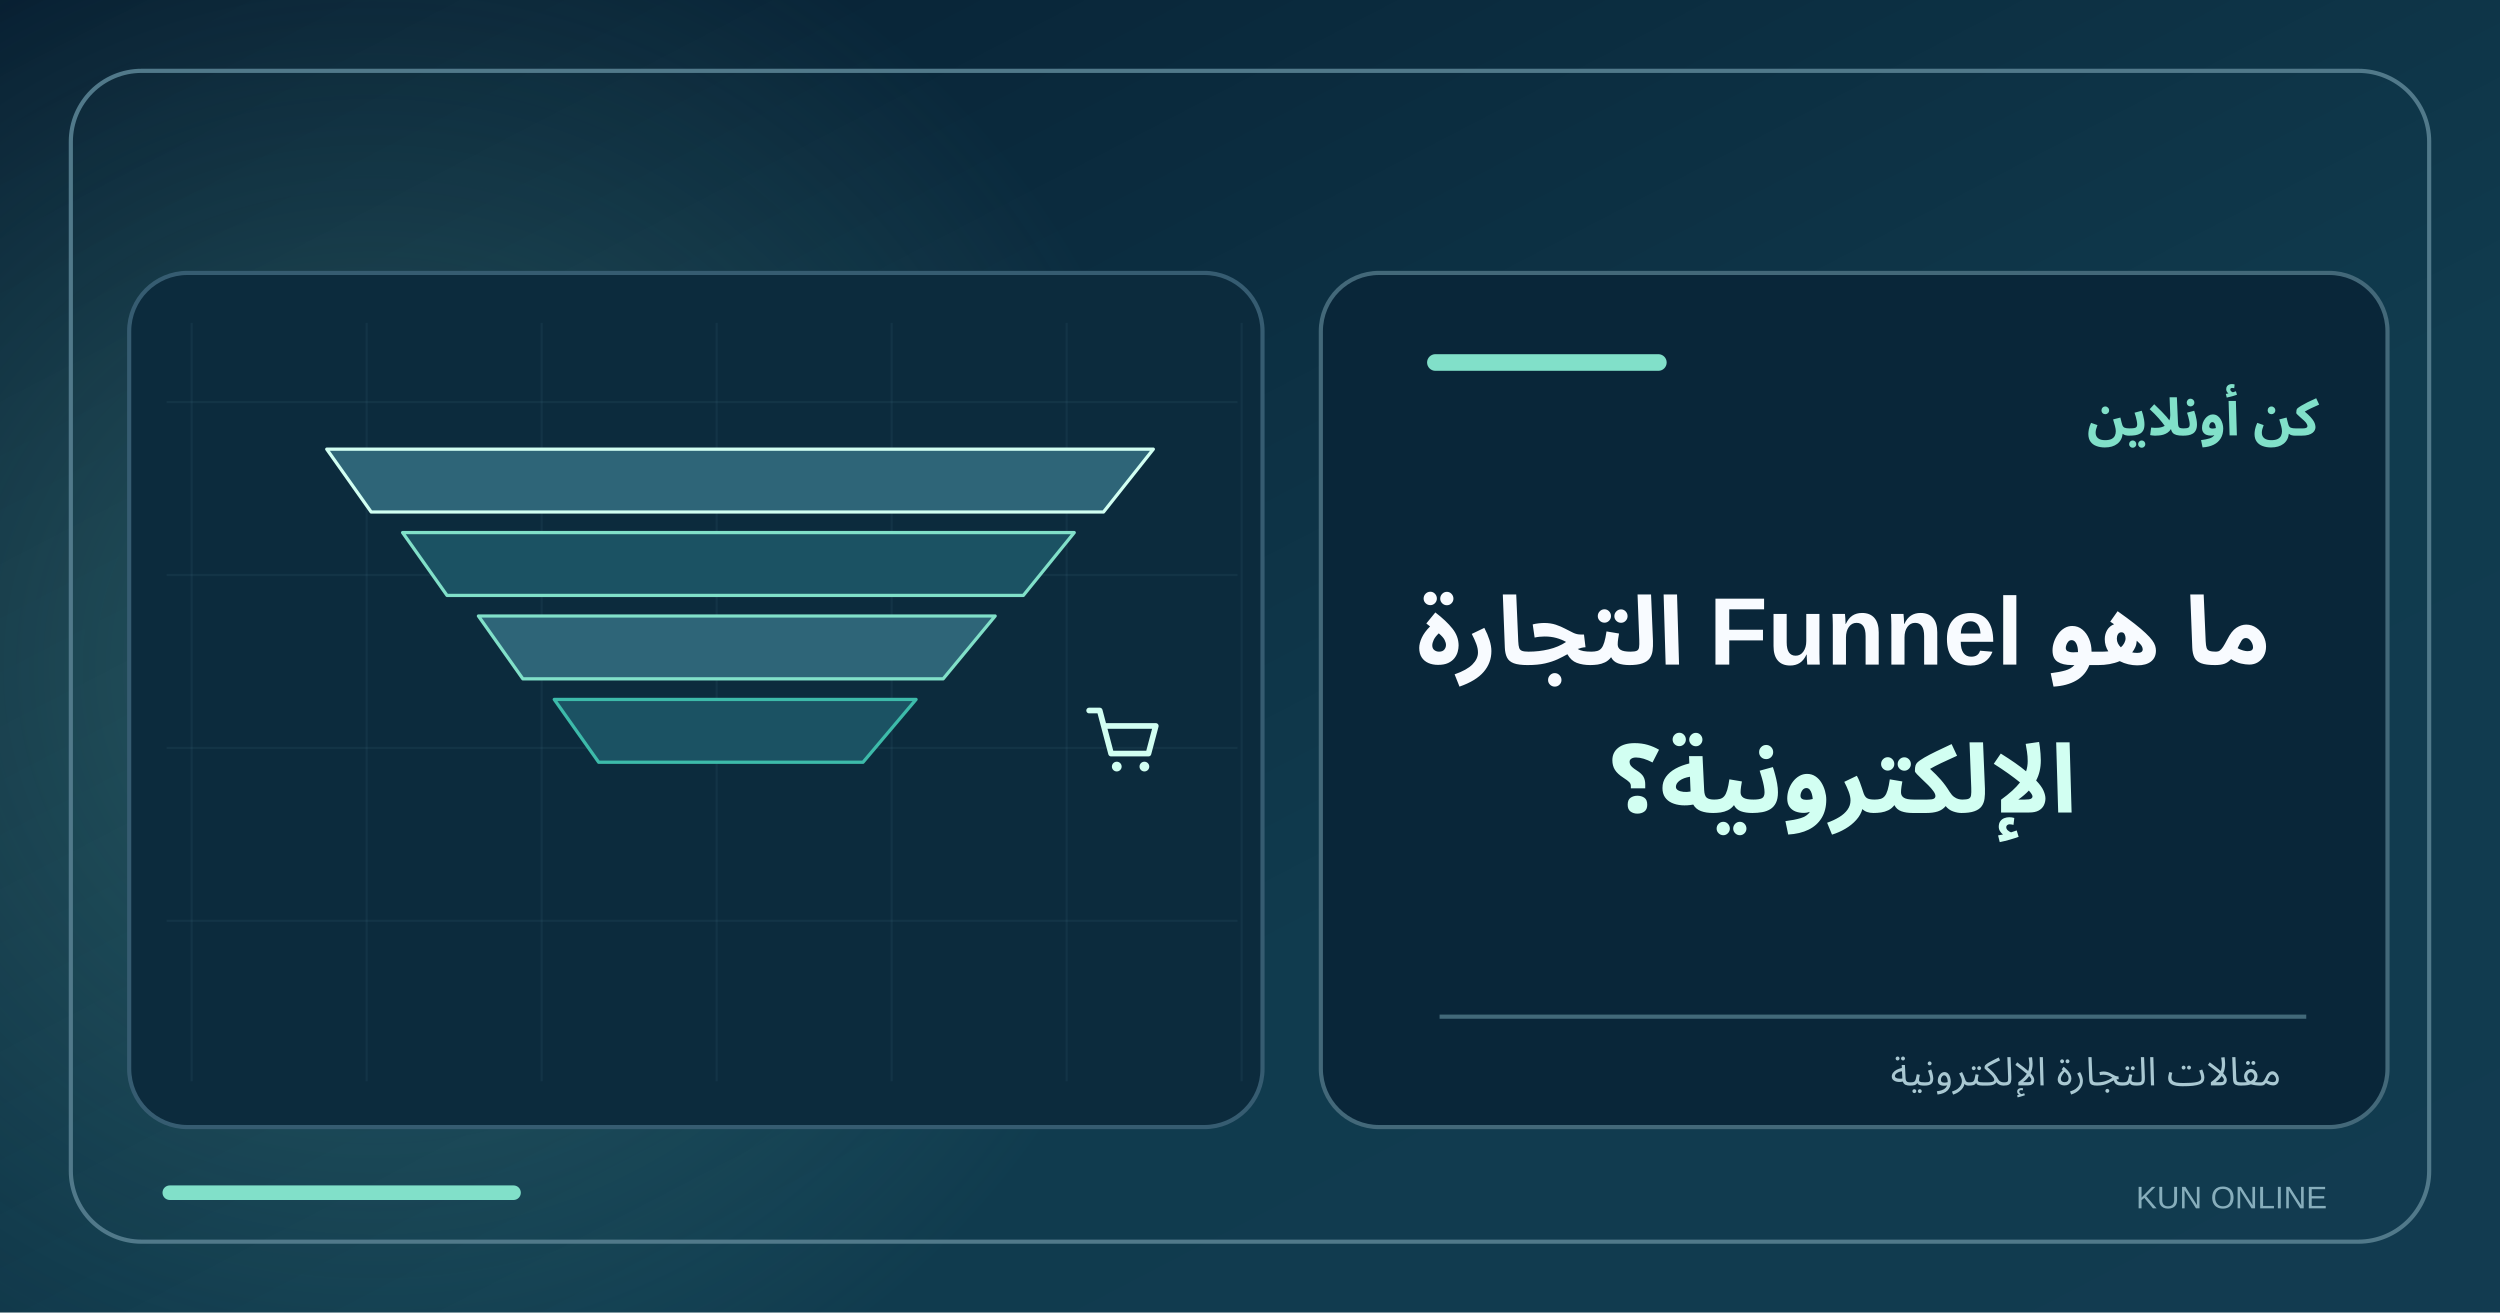
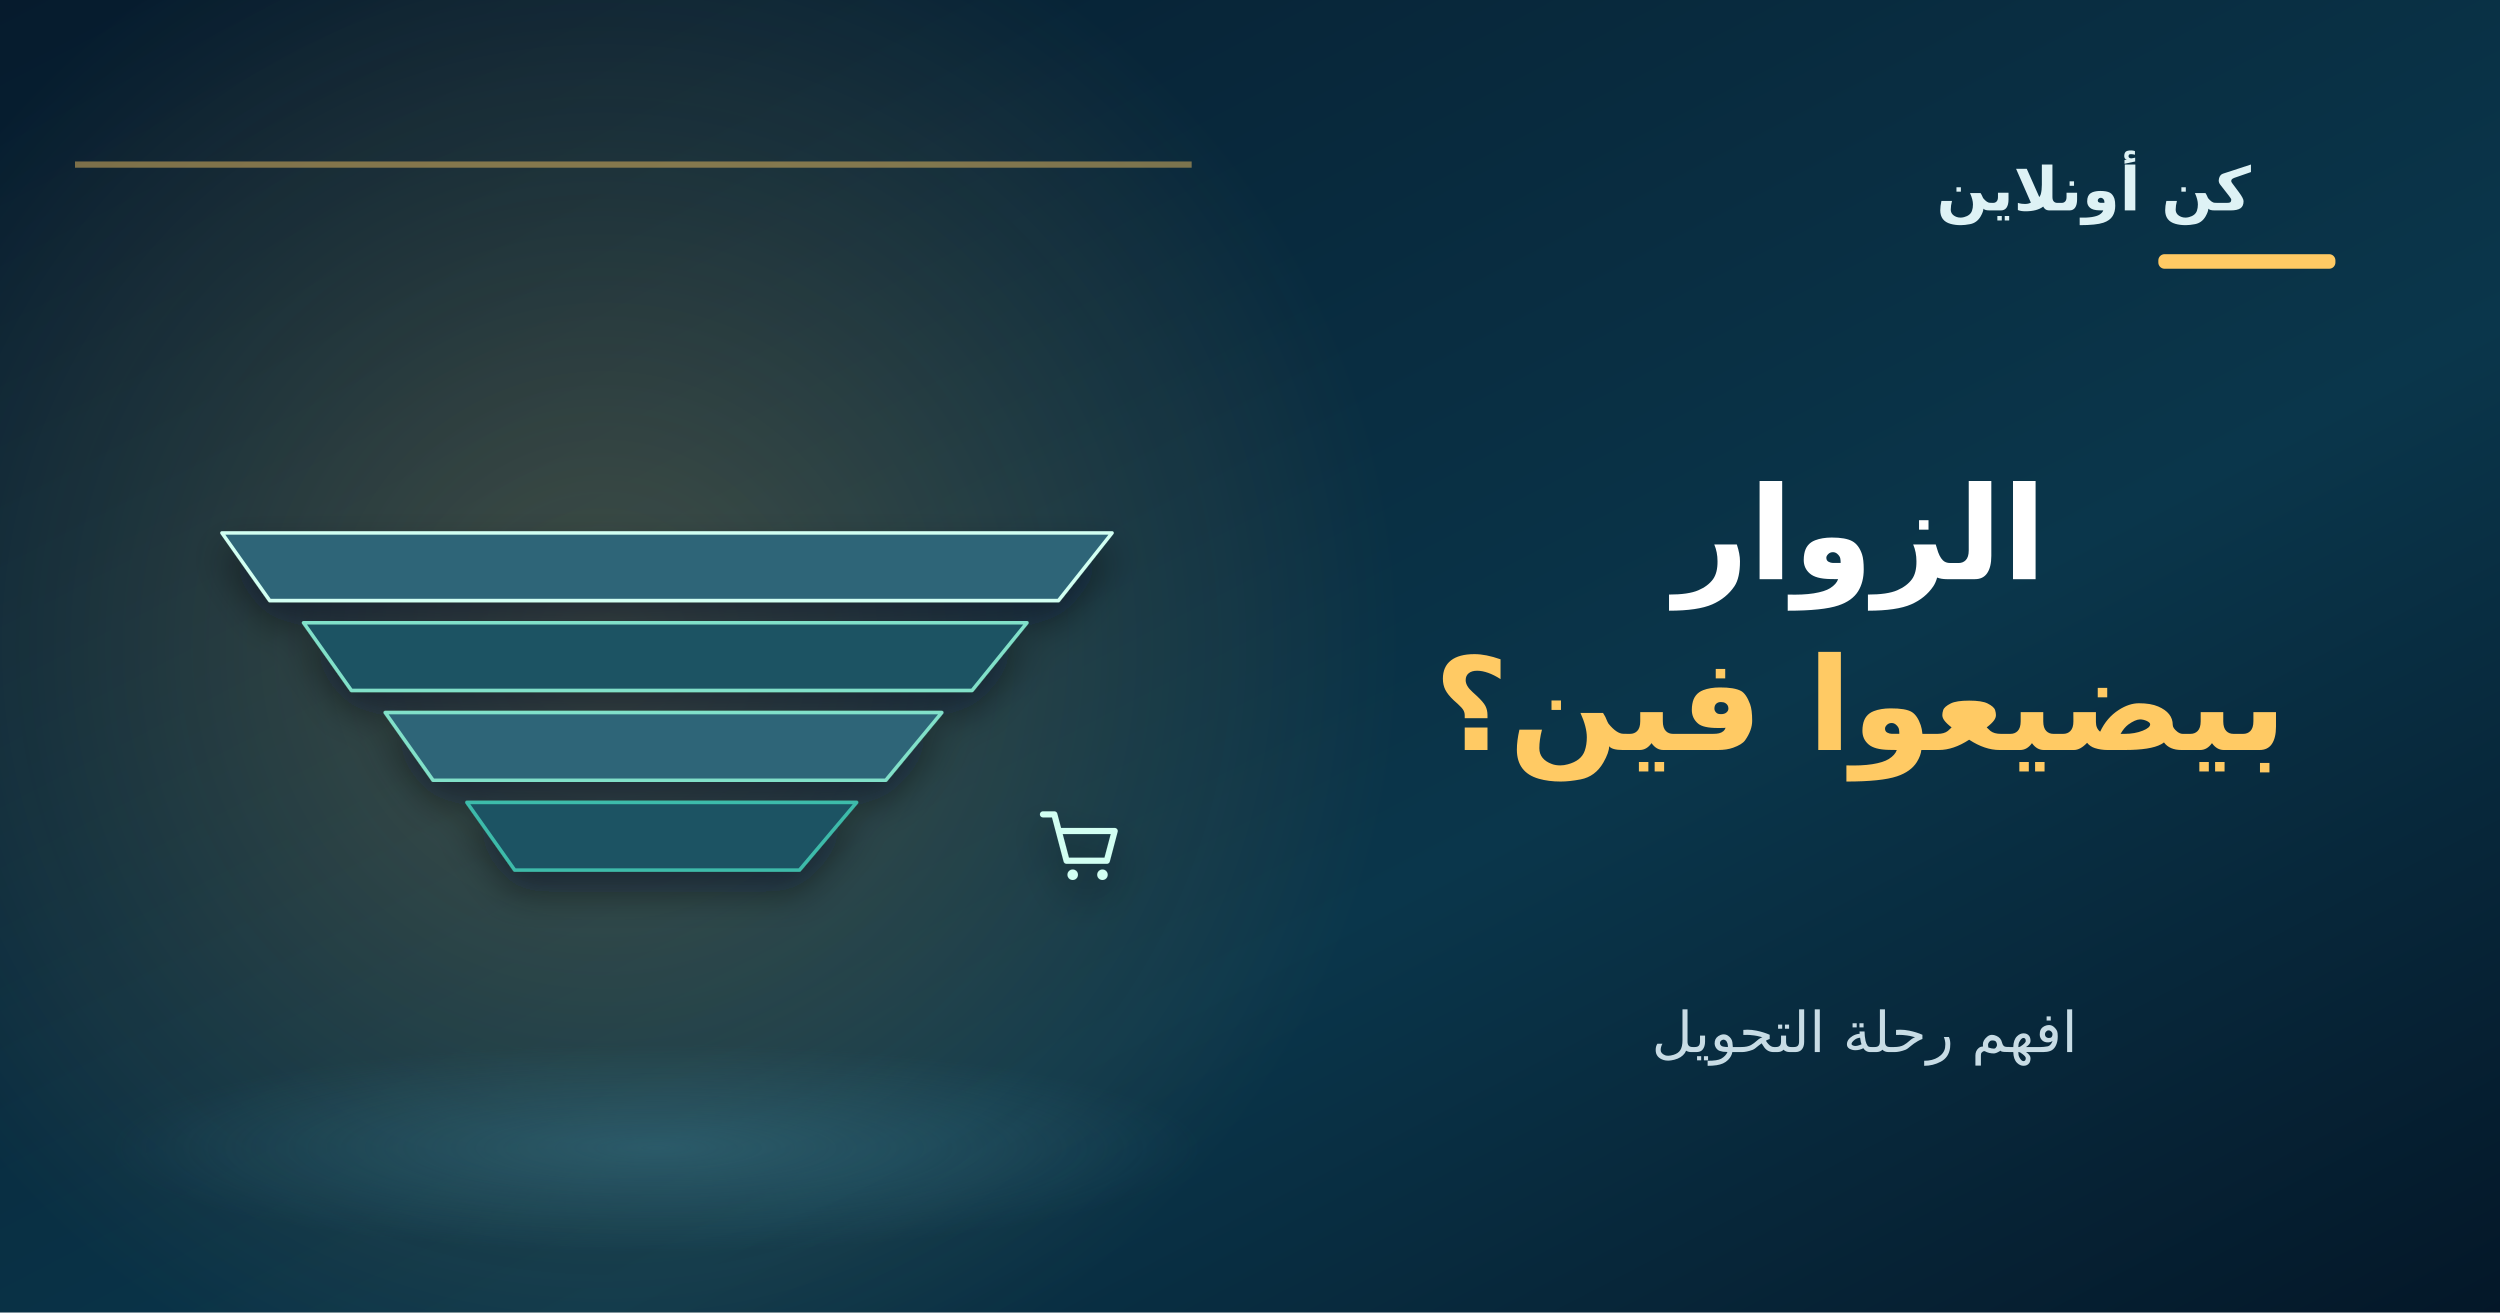
<svg xmlns="http://www.w3.org/2000/svg" width="1200" height="630" viewBox="0 0 1200 630" role="img" aria-labelledby="title desc">
  <defs>
-     <linearGradient id="back" x1="0" y1="0" x2="1" y2="1">
-       <stop stop-color="#061d30" />
-       <stop offset=".62" stop-color="#103b4e" />
-       <stop offset="1" stop-color="#123b50" />
+     <linearGradient id="bg" x1="0" y1="0" x2="1" y2="1">
+       <stop stop-color="#061b2d" />
+       <stop offset=".62" stop-color="#0a364b" />
+       <stop offset="1" stop-color="#041728" />
    </linearGradient>
+     <radialGradient id="glow">
+       <stop stop-color="#ffca64" stop-opacity=".23" />
+       <stop offset="1" stop-color="#ffca64" stop-opacity="0" />
+     </radialGradient>
    <linearGradient id="glass" x1="0" y1="0" x2="1" y2="1">
-       <stop stop-color="#214f61" />
-       <stop offset="1" stop-color="#143a4d" />
+       <stop stop-color="#2b6675" />
+       <stop offset="1" stop-color="#15384b" />
    </linearGradient>
-     <radialGradient id="bloom">
-       <stop stop-color="#81e0c9" stop-opacity=".24" />
-       <stop offset="1" stop-color="#81e0c9" stop-opacity="0" />
+     <filter id="drop" x="-30%" y="-30%" width="170%" height="170%">
+       <feDropShadow dx="0" dy="17" stdDeviation="16" flood-color="#010e19" flood-opacity=".45" />
+     </filter>
+     <clipPath id="artStage">
+       <rect x="15" y="105" width="614" height="440" rx="12" />
+     </clipPath>
+     <radialGradient id="floor">
+       <stop stop-color="#3a798d" stop-opacity=".45" />
+       <stop offset="1" stop-color="#3a798d" stop-opacity="0" />
    </radialGradient>
  </defs>
-   <rect width="1200" height="630" fill="url(#back)" />
-   <circle cx="180" cy="320" r="390" fill="url(#bloom)" />
-   <rect x="34" y="34" width="1132" height="562" rx="34" fill="none" stroke="#51798a" stroke-width="2" />
-   <rect x="62" y="131" width="544" height="410" rx="28" fill="#0c2b3d" stroke="#365c71" stroke-width="2" />
-   <g stroke="#508396" stroke-opacity=".10" stroke-width="1">
-     <path d="M92 155V519" />
-     <path d="M176 155V519" />
-     <path d="M260 155V519" />
-     <path d="M344 155V519" />
-     <path d="M428 155V519" />
-     <path d="M512 155V519" />
-     <path d="M596 155V519" />
-     <path d="M80 193H594" />
-     <path d="M80 276H594" />
-     <path d="M80 359H594" />
-     <path d="M80 442H594" />
-   </g>
-   <g id="topic-illustration" transform="translate(44 122) scale(.52)">
-     <path d="M217 180H980L934 238H258Z" fill="#2e6578" stroke="#d2fff2" stroke-width="3" stroke-linecap="round" stroke-linejoin="round" />
-     <path d="M287 257H907L860 315H328Z" fill="#1b5263" stroke="#81e0c9" stroke-width="3" stroke-linecap="round" stroke-linejoin="round" />
-     <path d="M357 334H834L786 392H398Z" fill="#2e6578" stroke="#81e0c9" stroke-width="3" stroke-linecap="round" stroke-linejoin="round" />
-     <path d="M427 411H761L712 469H468Z" fill="#1b5263" stroke="#3dbbaa" stroke-width="3" stroke-linecap="round" stroke-linejoin="round" />
-     <g transform="translate(914 410) scale(0.75)">
-       <path d="M9 15H22L36 68H82L91 34H29" fill="none" stroke="#d2fff2" stroke-width="7" stroke-linecap="round" stroke-linejoin="round" />
-       <circle cx="43" cy="84" r="6" fill="#d2fff2" stroke="none" stroke-width="0" />
-       <circle cx="77" cy="84" r="6" fill="#d2fff2" stroke="none" stroke-width="0" />
+   <rect width="1200" height="630" fill="url(#bg)" />
+   <circle cx="290" cy="310" r="381" fill="url(#glow)" />
+   <ellipse cx="315" cy="551" rx="260" ry="50" fill="url(#floor)" />
+   <path d="M36 79H572" stroke="#ffca64" stroke-width="3" opacity=".46" />
+   <g clip-path="url(#artStage)">
+     <g id="topic-art" filter="url(#drop)" transform="translate(-15 155) scale(.56)">
+       <path d="M217 180H980L934 238H258Z" fill="#2e6578" stroke="#d2fff2" stroke-width="3" stroke-linecap="round" stroke-linejoin="round" />
+       <path d="M287 257H907L860 315H328Z" fill="#1b5263" stroke="#81e0c9" stroke-width="3" stroke-linecap="round" stroke-linejoin="round" />
+       <path d="M357 334H834L786 392H398Z" fill="#2e6578" stroke="#81e0c9" stroke-width="3" stroke-linecap="round" stroke-linejoin="round" />
+       <path d="M427 411H761L712 469H468Z" fill="#1b5263" stroke="#3dbbaa" stroke-width="3" stroke-linecap="round" stroke-linejoin="round" />
+       <g transform="translate(914 410) scale(0.75)">
+         <path d="M9 15H22L36 68H82L91 34H29" fill="none" stroke="#d2fff2" stroke-width="7" stroke-linecap="round" stroke-linejoin="round" />
+         <circle cx="43" cy="84" r="6" fill="#d2fff2" stroke="none" stroke-width="0" />
+         <circle cx="77" cy="84" r="6" fill="#d2fff2" stroke="none" stroke-width="0" />
+       </g>
    </g>
  </g>
-   <rect x="634" y="131" width="512" height="410" rx="28" fill="#092639" stroke="#436879" stroke-width="2" />
-   <rect x="685" y="170" width="115" height="8" rx="4" fill="#81e0c9" />
-   <text x="1113" y="209" direction="rtl" text-anchor="start" font-family="Cairo,Tajawal,Noto Sans Arabic,Segoe UI,Arial,sans-serif" font-size="25" font-weight="700" fill="#81e0c9">كن أونلاين</text>
-   <g id="article-title">
-     <text x="885" y="319" text-anchor="middle" direction="rtl" unicode-bidi="plaintext" font-family="Cairo,Tajawal,Noto Sans Arabic,Segoe UI,Arial,sans-serif" font-size="46" font-weight="700" letter-spacing="0" fill="#f8fbff">ما هو Funnel التجارة</text>
-     <text x="885" y="390" text-anchor="middle" direction="rtl" unicode-bidi="plaintext" font-family="Cairo,Tajawal,Noto Sans Arabic,Segoe UI,Arial,sans-serif" font-size="46" font-weight="700" letter-spacing="0" fill="#d2fff2">الإلكترونية؟</text>
+   <text x="1005" y="101" direction="rtl" text-anchor="middle" font-family="Cairo,Tajawal,Segoe UI,Arial,sans-serif" font-size="29" font-weight="700" fill="#def2f5">كن أونلاين</text>
+   <rect x="1036" y="122" width="85" height="7" rx="3" fill="#ffca64" />
+   <g id="hook">
+     <text x="893" y="278" direction="rtl" unicode-bidi="plaintext" text-anchor="middle" font-family="Cairo,Tajawal,Segoe UI,Arial,sans-serif" font-size="62" font-weight="900" fill="#ffffff">الزوار</text>
+     <text x="893" y="360" direction="rtl" unicode-bidi="plaintext" text-anchor="middle" font-family="Cairo,Tajawal,Segoe UI,Arial,sans-serif" font-size="62" font-weight="900" fill="#ffca64">بيضيعوا فين؟</text>
  </g>
-   <path d="M691 488H1107" stroke="#426979" stroke-width="2" />
-   <text x="1095" y="521" direction="rtl" text-anchor="start" font-family="Cairo,Tajawal,Noto Sans Arabic,Segoe UI,Arial,sans-serif" font-size="19" fill="#a9c8d2">مقالات التجارة الإلكترونية</text>
-   <rect x="78" y="569" width="172" height="7" rx="3.5" fill="#81e0c9" />
-   <text x="1117" y="580" direction="rtl" text-anchor="start" font-family="Arial,sans-serif" font-size="15" fill="#87aebc">KUN ONLINE</text>
+   <text x="895" y="505" direction="rtl" text-anchor="middle" font-family="Cairo,Tajawal,Segoe UI,Arial,sans-serif" font-size="27" fill="#c8dce5">افهم رحلة التحويل</text>
</svg>
